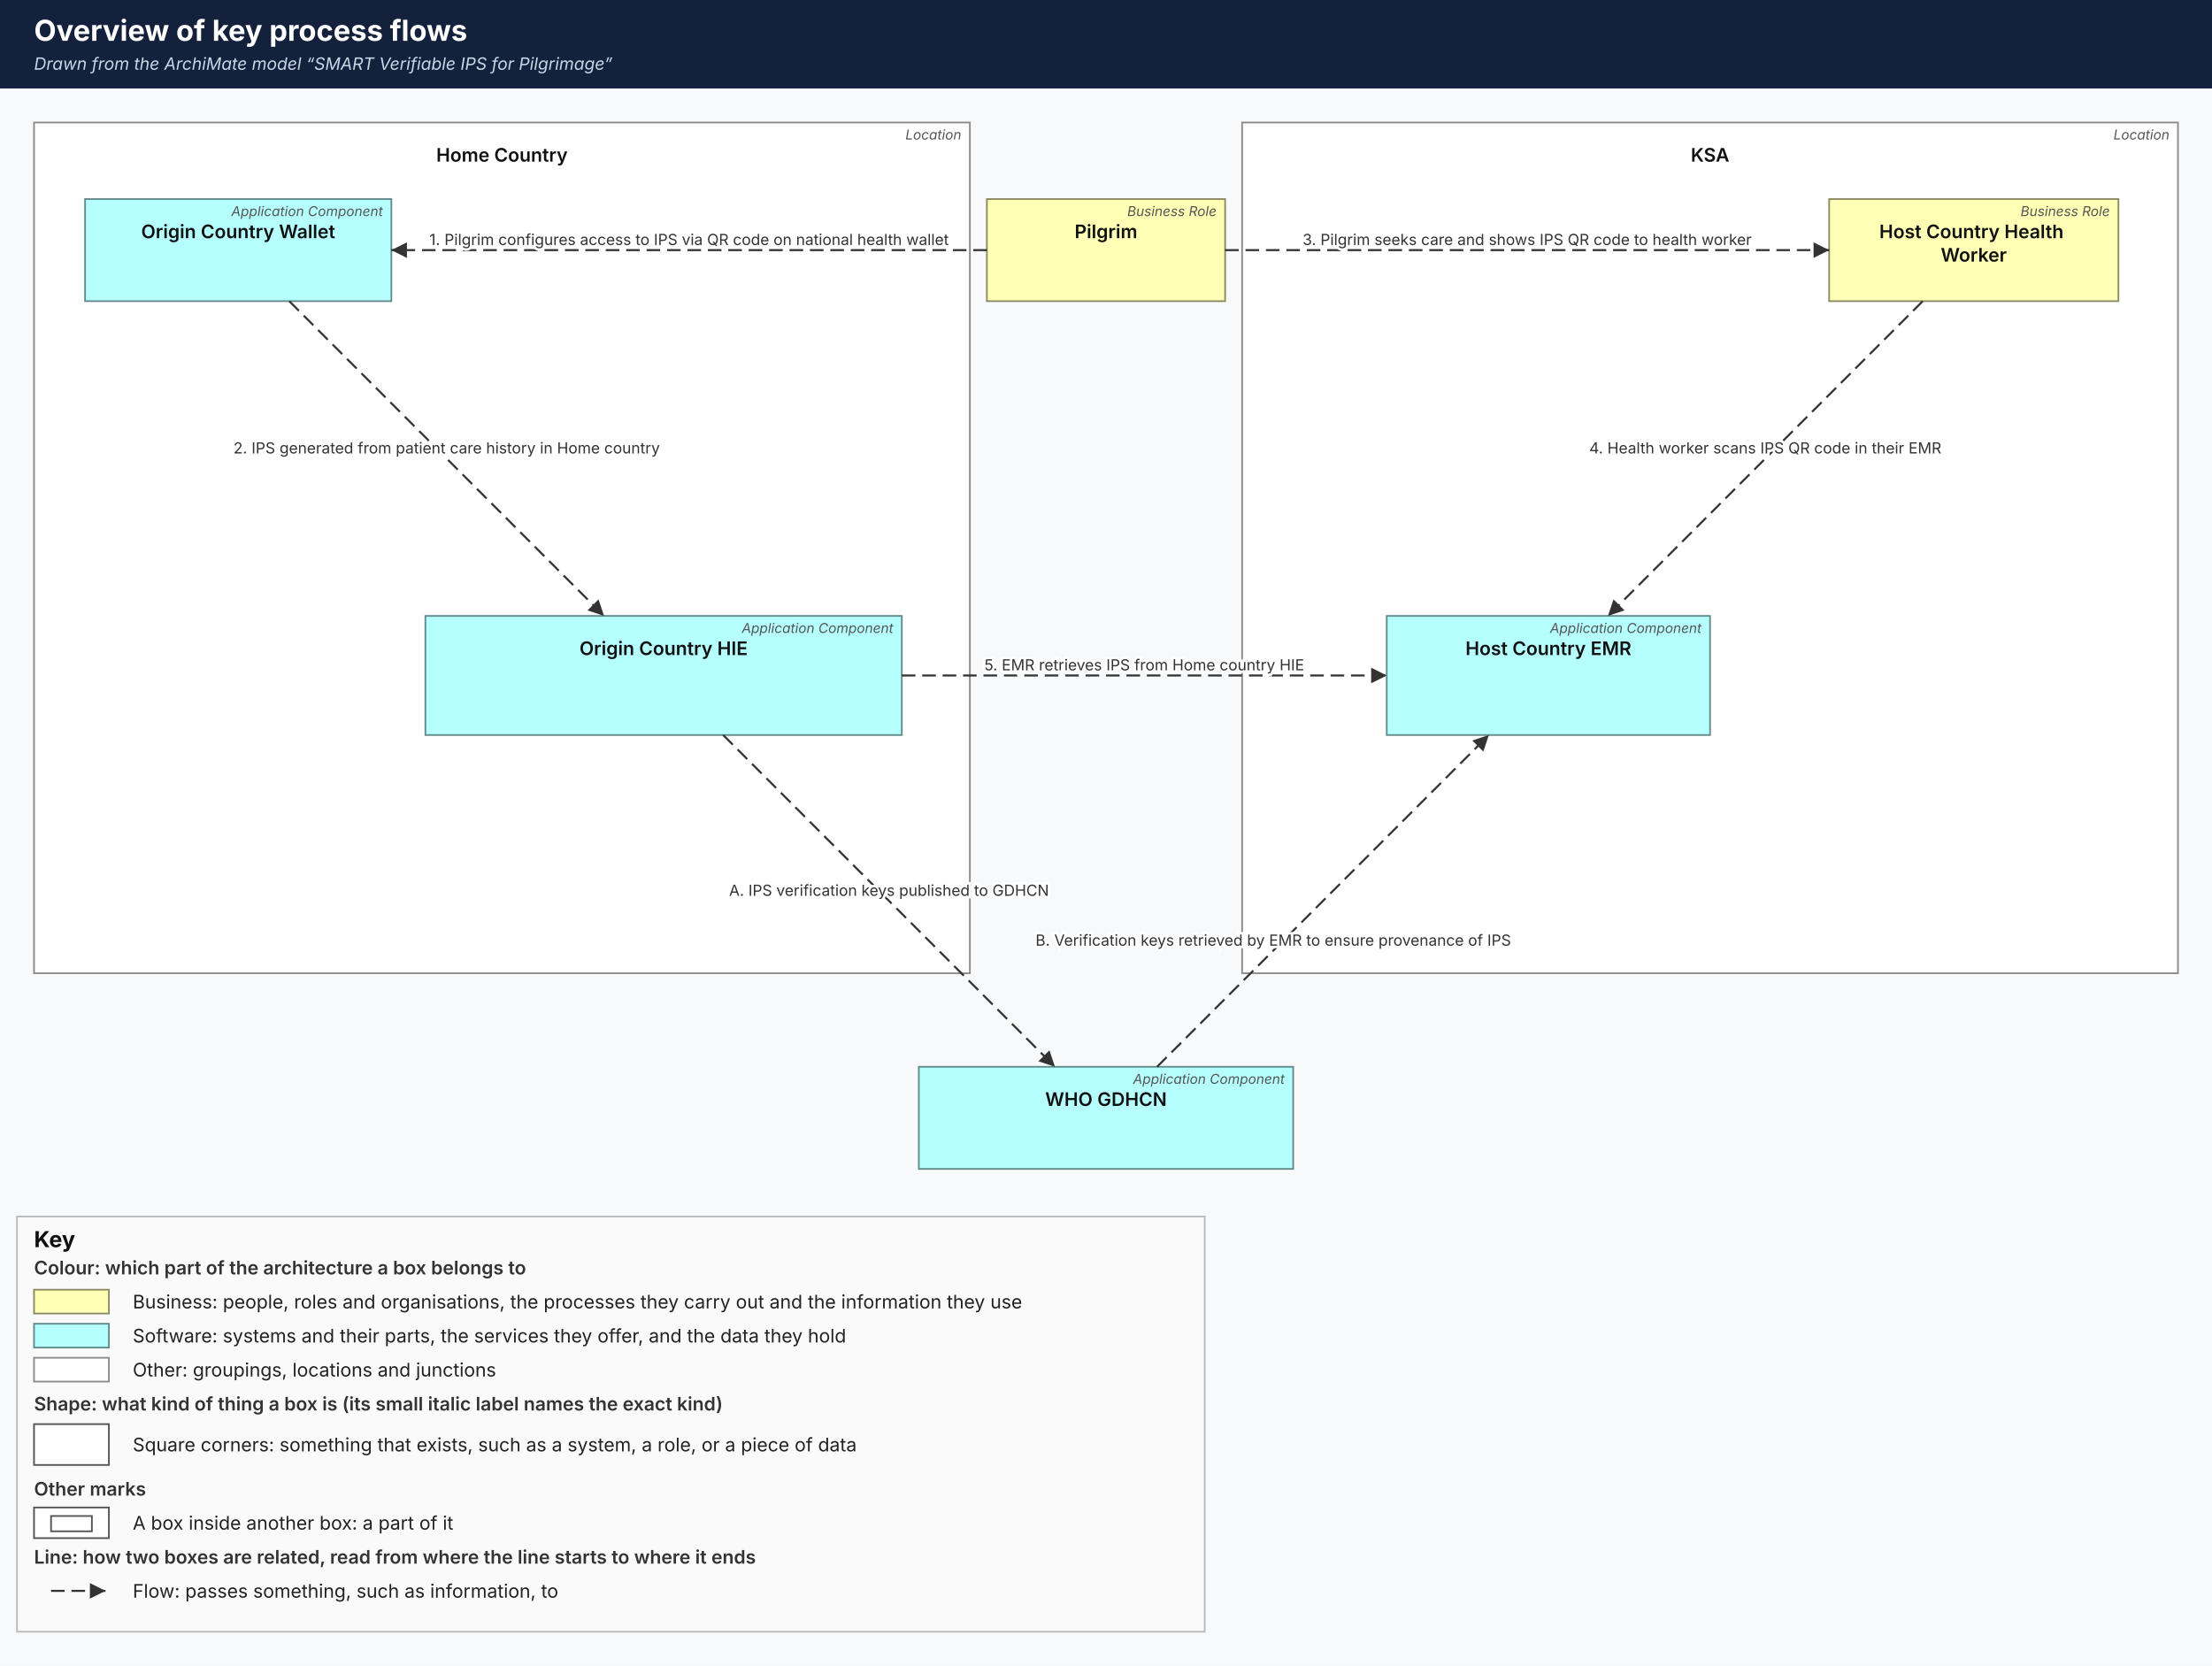
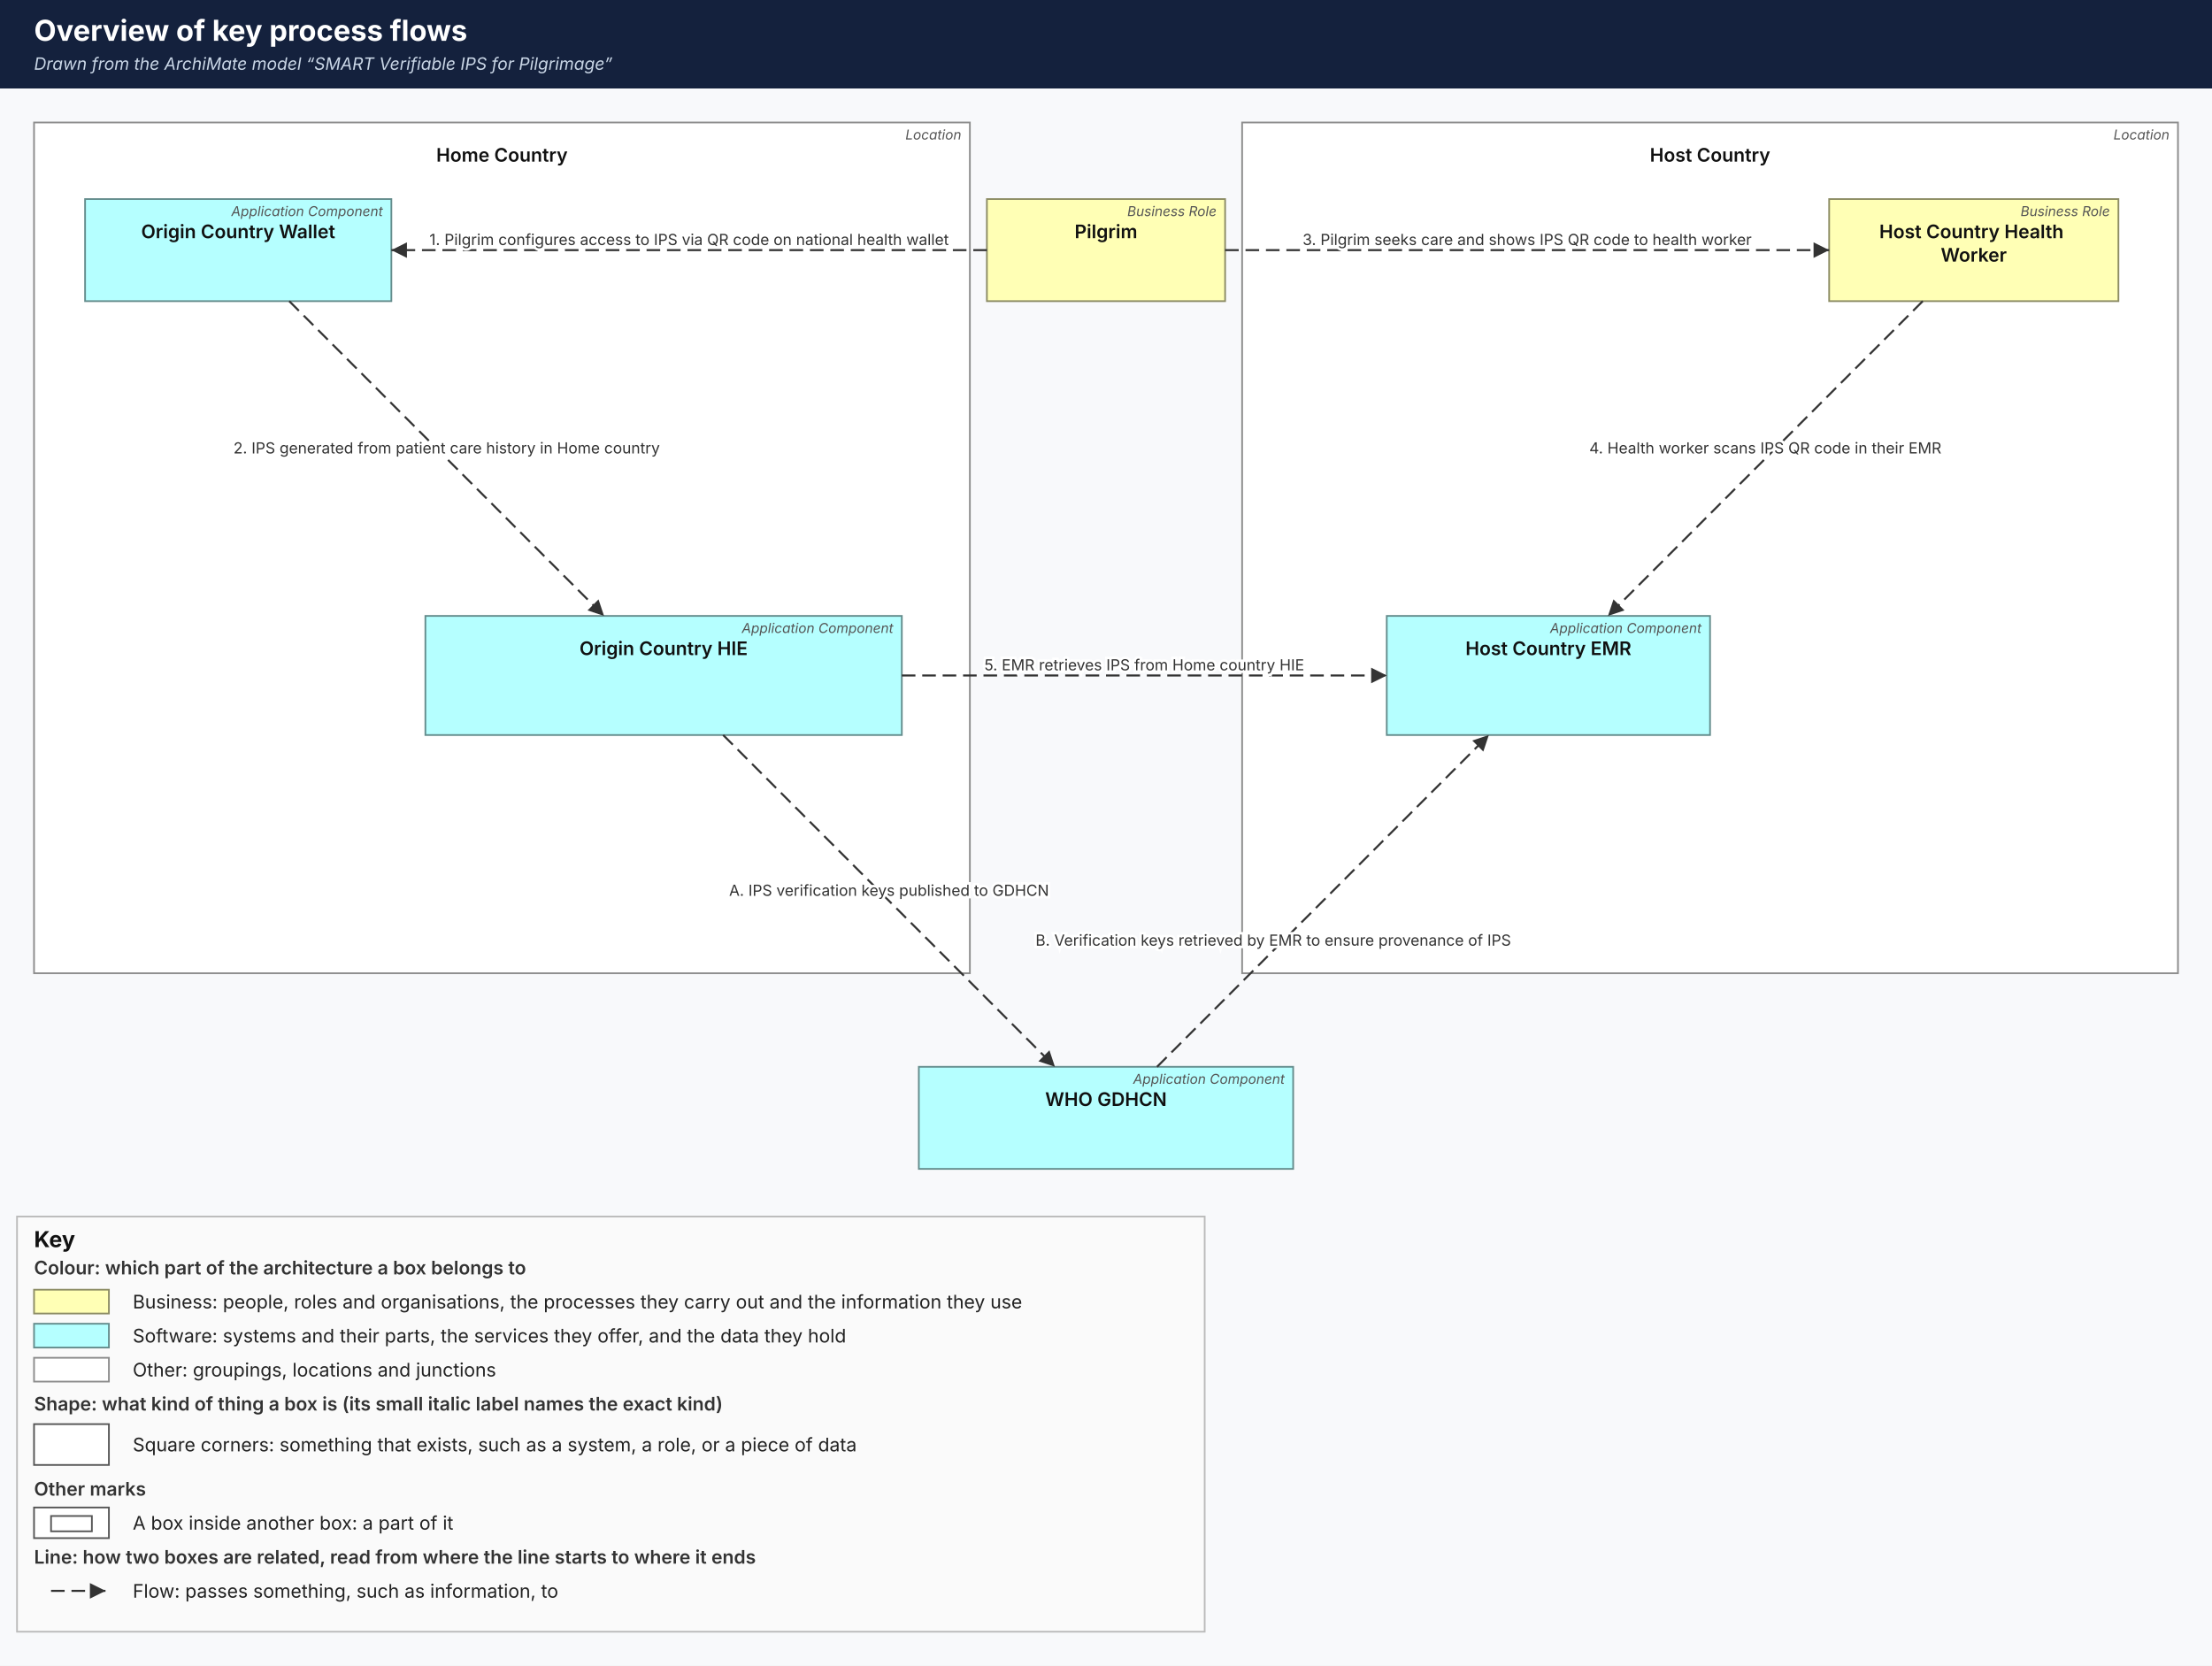
<svg xmlns="http://www.w3.org/2000/svg" viewBox="-10 -32 1300 979" width="1300" height="979" role="img" aria-labelledby="av-title">
  <style>
.av-name{font:600 11px Inter, "Segoe UI", system-ui, -apple-system, Helvetica, Arial, sans-serif;fill:#111}
.av-type{font:italic 8px Inter, "Segoe UI", system-ui, -apple-system, Helvetica, Arial, sans-serif;fill:#555}
.av-group{font:600 11px Inter, "Segoe UI", system-ui, -apple-system, Helvetica, Arial, sans-serif;fill:#333}
.av-note{font:10px Inter, "Segoe UI", system-ui, -apple-system, Helvetica, Arial, sans-serif;fill:#222}
.av-key{font:11px Inter, "Segoe UI", system-ui, -apple-system, Helvetica, Arial, sans-serif;fill:#222}
.av-keyh{font:600 11px Inter, "Segoe UI", system-ui, -apple-system, Helvetica, Arial, sans-serif;fill:#333}
.av-keyt{font:700 13px Inter, "Segoe UI", system-ui, -apple-system, Helvetica, Arial, sans-serif;fill:#111}
.av-rel{font:9px Inter, "Segoe UI", system-ui, -apple-system, Helvetica, Arial, sans-serif;fill:#333;paint-order:stroke;stroke:#fff;stroke-width:3px}
a:hover rect,a:hover polygon,a:focus rect,a:focus polygon{stroke:#06c;stroke-width:2.5}
</style>
  <defs>
    <marker id="arrow-open" viewBox="0 0 12 12" refX="11" refY="6" markerWidth="11" markerHeight="11" orient="auto-start-reverse" markerUnits="userSpaceOnUse">
      <path d="M1 1 L11 6 L1 11" fill="none" stroke="#333" stroke-width="1.3" />
    </marker>
    <marker id="arrow-filled" viewBox="0 0 12 12" refX="11" refY="6" markerWidth="11" markerHeight="11" orient="auto-start-reverse" markerUnits="userSpaceOnUse">
      <path d="M1 1 L11 6 L1 11 Z" fill="#333" />
    </marker>
    <marker id="arrow-small" viewBox="0 0 10 10" refX="9" refY="5" markerWidth="8" markerHeight="8" orient="auto-start-reverse" markerUnits="userSpaceOnUse">
      <path d="M1 1 L9 5 L1 9" fill="none" stroke="#333" stroke-width="1.2" />
    </marker>
    <marker id="triangle-hollow" viewBox="0 0 14 14" refX="13" refY="7" markerWidth="13" markerHeight="13" orient="auto-start-reverse" markerUnits="userSpaceOnUse">
      <path d="M1 1 L13 7 L1 13 Z" fill="#fff" stroke="#333" stroke-width="1.2" />
    </marker>
    <marker id="diamond-filled" viewBox="0 0 16 10" refX="1" refY="5" markerWidth="16" markerHeight="10" orient="auto-start-reverse" markerUnits="userSpaceOnUse">
      <path d="M1 5 L8 1 L15 5 L8 9 Z" fill="#333" />
    </marker>
    <marker id="diamond-hollow" viewBox="0 0 16 10" refX="1" refY="5" markerWidth="16" markerHeight="10" orient="auto-start-reverse" markerUnits="userSpaceOnUse">
      <path d="M1 5 L8 1 L15 5 L8 9 Z" fill="#fff" stroke="#333" stroke-width="1.2" />
    </marker>
    <marker id="dot" viewBox="0 0 8 8" refX="4" refY="4" markerWidth="7" markerHeight="7" orient="auto" markerUnits="userSpaceOnUse">
      <circle cx="4" cy="4" r="3.2" fill="#333" />
    </marker>
    <pattern id="missing" width="8" height="8" patternUnits="userSpaceOnUse" patternTransform="rotate(45)">
      <rect width="8" height="8" fill="#fff" />
      <line x1="0" y1="0" x2="0" y2="8" stroke="#d33" stroke-width="2" />
    </pattern>
  </defs>
  <rect x="-10" y="-32" width="1300" height="979" fill="#f8f9fb" />
  <rect x="-10" y="-32" width="1300" height="52" fill="#14213d" />
  <text x="10" y="-8" style="font:700 17px Inter, &quot;Segoe UI&quot;, system-ui, -apple-system, Helvetica, Arial, sans-serif;fill:#fff">Overview of key process flows</text>
  <text x="10" y="9" style="font:italic 10px Inter, &quot;Segoe UI&quot;, system-ui, -apple-system, Helvetica, Arial, sans-serif;fill:#c9d6e6">Drawn from the ArchiMate model “SMART Verifiable IPS for Pilgrimage”</text>
  <a href="../../../en/smart-ips-pilgrimage/archimate/2.1.0/elements/home-country/" target="_top">
    <rect x="10" y="40" width="550" height="500" fill="#ffffff" stroke="#8c8c8c" stroke-width="1" />
    <text class="av-type" x="555" y="50" text-anchor="end">Location</text>
    <text class="av-name" x="285" y="63" text-anchor="middle">
      <tspan x="285" dy="0">Home Country</tspan>
    </text>
  </a>
  <a href="../../../en/smart-ips-pilgrimage/archimate/2.1.0/elements/origin-country-wallet/" target="_top">
    <rect x="40" y="85" width="180" height="60" fill="#b5ffff" stroke="#648c8c" stroke-width="1" />
    <text class="av-type" x="215" y="95" text-anchor="end">Application Component</text>
    <text class="av-name" x="130" y="108" text-anchor="middle">
      <tspan x="130" dy="0">Origin Country Wallet</tspan>
    </text>
  </a>
  <a href="../../../en/smart-ips-pilgrimage/archimate/2.1.0/elements/origin-country-hie/" target="_top">
    <rect x="240" y="330" width="280" height="70" fill="#b5ffff" stroke="#648c8c" stroke-width="1" />
    <text class="av-type" x="515" y="340" text-anchor="end">Application Component</text>
    <text class="av-name" x="380" y="353" text-anchor="middle">
      <tspan x="380" dy="0">Origin Country HIE</tspan>
    </text>
  </a>
-   <a href="../../../en/smart-ips-pilgrimage/archimate/2.1.0/elements/ksa/" target="_top">
+   <a href="../../../en/smart-ips-pilgrimage/archimate/2.1.0/elements/host-country/" target="_top">
    <rect x="720" y="40" width="550" height="500" fill="#ffffff" stroke="#8c8c8c" stroke-width="1" />
    <text class="av-type" x="1265" y="50" text-anchor="end">Location</text>
    <text class="av-name" x="995" y="63" text-anchor="middle">
-       <tspan x="995" dy="0">KSA</tspan>
+       <tspan x="995" dy="0">Host Country</tspan>
    </text>
  </a>
  <a href="../../../en/smart-ips-pilgrimage/archimate/2.1.0/elements/host-country-health-worker/" target="_top">
    <rect x="1065" y="85" width="170" height="60" fill="#ffffb5" stroke="#8c8c64" stroke-width="1" />
    <text class="av-type" x="1230" y="95" text-anchor="end">Business Role</text>
    <text class="av-name" x="1150" y="108" text-anchor="middle">
      <tspan x="1150" dy="0">Host Country Health</tspan>
      <tspan x="1150" dy="13.75">Worker</tspan>
    </text>
  </a>
  <a href="../../../en/smart-ips-pilgrimage/archimate/2.1.0/elements/host-country-emr/" target="_top">
    <rect x="805" y="330" width="190" height="70" fill="#b5ffff" stroke="#648c8c" stroke-width="1" />
    <text class="av-type" x="990" y="340" text-anchor="end">Application Component</text>
    <text class="av-name" x="900" y="353" text-anchor="middle">
      <tspan x="900" dy="0">Host Country EMR</tspan>
    </text>
  </a>
  <a href="../../../en/smart-ips-pilgrimage/archimate/2.1.0/elements/pilgrim/" target="_top">
    <rect x="570" y="85" width="140" height="60" fill="#ffffb5" stroke="#8c8c64" stroke-width="1" />
    <text class="av-type" x="705" y="95" text-anchor="end">Business Role</text>
    <text class="av-name" x="640" y="108" text-anchor="middle">
      <tspan x="640" dy="0">Pilgrim</tspan>
    </text>
  </a>
  <a href="../../../en/smart-ips-pilgrimage/archimate/2.1.0/elements/who-gdhcn/" target="_top">
    <rect x="530" y="595" width="220" height="60" fill="#b5ffff" stroke="#648c8c" stroke-width="1" />
    <text class="av-type" x="745" y="605" text-anchor="end">Application Component</text>
    <text class="av-name" x="640" y="618" text-anchor="middle">
      <tspan x="640" dy="0">WHO GDHCN</tspan>
    </text>
  </a>
  <a href="../../../en/smart-ips-pilgrimage/archimate/2.1.0/relationships/id-da561081976b5cec82fc740af4c22f1b/" target="_top">
    <path d="M160 145 L345 330" fill="none" stroke="#333" stroke-width="1.2" stroke-dasharray="8 4" marker-end="url(#arrow-filled)" />
    <path d="M160 145 L345 330" fill="none" stroke="transparent" stroke-width="8" />
    <text class="av-rel" x="252.5" y="234.5" text-anchor="middle">2. IPS generated from patient care history in Home country</text>
  </a>
  <a href="../../../en/smart-ips-pilgrimage/archimate/2.1.0/relationships/id-f2707348c7415861bd4ca8f783d67edb/" target="_top">
    <path d="M520 365 L805 365" fill="none" stroke="#333" stroke-width="1.2" stroke-dasharray="8 4" marker-end="url(#arrow-filled)" />
    <path d="M520 365 L805 365" fill="none" stroke="transparent" stroke-width="8" />
    <text class="av-rel" x="662.5" y="362" text-anchor="middle">5. EMR retrieves IPS from Home country HIE</text>
  </a>
  <a href="../../../en/smart-ips-pilgrimage/archimate/2.1.0/relationships/id-e7d35f5c324b50e7b3911864a638758b/" target="_top">
    <path d="M415 400 L610 595" fill="none" stroke="#333" stroke-width="1.2" stroke-dasharray="8 4" marker-end="url(#arrow-filled)" />
    <path d="M415 400 L610 595" fill="none" stroke="transparent" stroke-width="8" />
    <text class="av-rel" x="512.5" y="494.5" text-anchor="middle">A. IPS verification keys published to GDHCN</text>
  </a>
  <a href="../../../en/smart-ips-pilgrimage/archimate/2.1.0/relationships/id-7b84fc225d57536cae1cd0f420b6e79a/" target="_top">
    <path d="M1120 145 L935 330" fill="none" stroke="#333" stroke-width="1.2" stroke-dasharray="8 4" marker-end="url(#arrow-filled)" />
    <path d="M1120 145 L935 330" fill="none" stroke="transparent" stroke-width="8" />
    <text class="av-rel" x="1027.5" y="234.5" text-anchor="middle">4. Health worker scans IPS QR code in their EMR</text>
  </a>
  <a href="../../../en/smart-ips-pilgrimage/archimate/2.1.0/relationships/id-fbec3c2105315b969ba184a6b7fc788e/" target="_top">
    <path d="M570 115 L220 115" fill="none" stroke="#333" stroke-width="1.2" stroke-dasharray="8 4" marker-end="url(#arrow-filled)" />
    <path d="M570 115 L220 115" fill="none" stroke="transparent" stroke-width="8" />
    <text class="av-rel" x="395" y="112" text-anchor="middle">1. Pilgrim configures access to IPS via QR code on national health wallet</text>
  </a>
  <a href="../../../en/smart-ips-pilgrimage/archimate/2.1.0/relationships/id-45b29af321725ce185c24ebbc736d599/" target="_top">
    <path d="M710 115 L1065 115" fill="none" stroke="#333" stroke-width="1.2" stroke-dasharray="8 4" marker-end="url(#arrow-filled)" />
    <path d="M710 115 L1065 115" fill="none" stroke="transparent" stroke-width="8" />
    <text class="av-rel" x="887.5" y="112" text-anchor="middle">3. Pilgrim seeks care and shows IPS QR code to health worker</text>
  </a>
  <a href="../../../en/smart-ips-pilgrimage/archimate/2.1.0/relationships/id-d389bdc780885c619fdd9571a219a7ba/" target="_top">
    <path d="M670 595 L865 400" fill="none" stroke="#333" stroke-width="1.2" stroke-dasharray="8 4" marker-end="url(#arrow-filled)" />
    <path d="M670 595 L865 400" fill="none" stroke="transparent" stroke-width="8" />
    <text class="av-rel" x="738.3" y="523.8" text-anchor="middle">B. Verification keys retrieved by EMR to ensure provenance of IPS</text>
  </a>
  <g class="av-legend">
    <rect x="0" y="683" width="698" height="244" fill="#fafafa" stroke="#bbb" />
    <text class="av-keyt" x="10" y="701">Key</text>
    <text class="av-keyh" x="10" y="717">Colour: which part of the architecture a box belongs to</text>
    <rect x="10" y="726" width="44" height="14" fill="#ffffb5" stroke="#8c8c64" />
    <text class="av-key" x="68" y="737">Business: people, roles and organisations, the processes they carry out and the information they use</text>
    <rect x="10" y="746" width="44" height="14" fill="#b5ffff" stroke="#648c8c" />
    <text class="av-key" x="68" y="757">Software: systems and their parts, the services they offer, and the data they hold</text>
    <rect x="10" y="766" width="44" height="14" fill="#ffffff" stroke="#8c8c8c" />
    <text class="av-key" x="68" y="777">Other: groupings, locations and junctions</text>
    <text class="av-keyh" x="10" y="797">Shape: what kind of thing a box is (its small italic label names the exact kind)</text>
    <rect x="10" y="805" width="44" height="24" fill="#fff" stroke="#555" />
    <text class="av-key" x="68" y="821">Square corners: something that exists, such as a system, a role, or a piece of data</text>
    <text class="av-keyh" x="10" y="847">Other marks</text>
    <rect x="10" y="854" width="44" height="18" fill="#fff" stroke="#555" />
    <rect x="20" y="859" width="24" height="9" fill="#fff" stroke="#555" />
    <text class="av-key" x="68" y="867">A box inside another box: a part of it</text>
    <text class="av-keyh" x="10" y="887">Line: how two boxes are related, read from where the line starts to where it ends</text>
    <path d="M20 903 L52 903" fill="none" stroke="#333" stroke-width="1.2" stroke-dasharray="8 4" marker-end="url(#arrow-filled)" />
    <text class="av-key" x="68" y="907">Flow: passes something, such as information, to</text>
  </g>
</svg>
